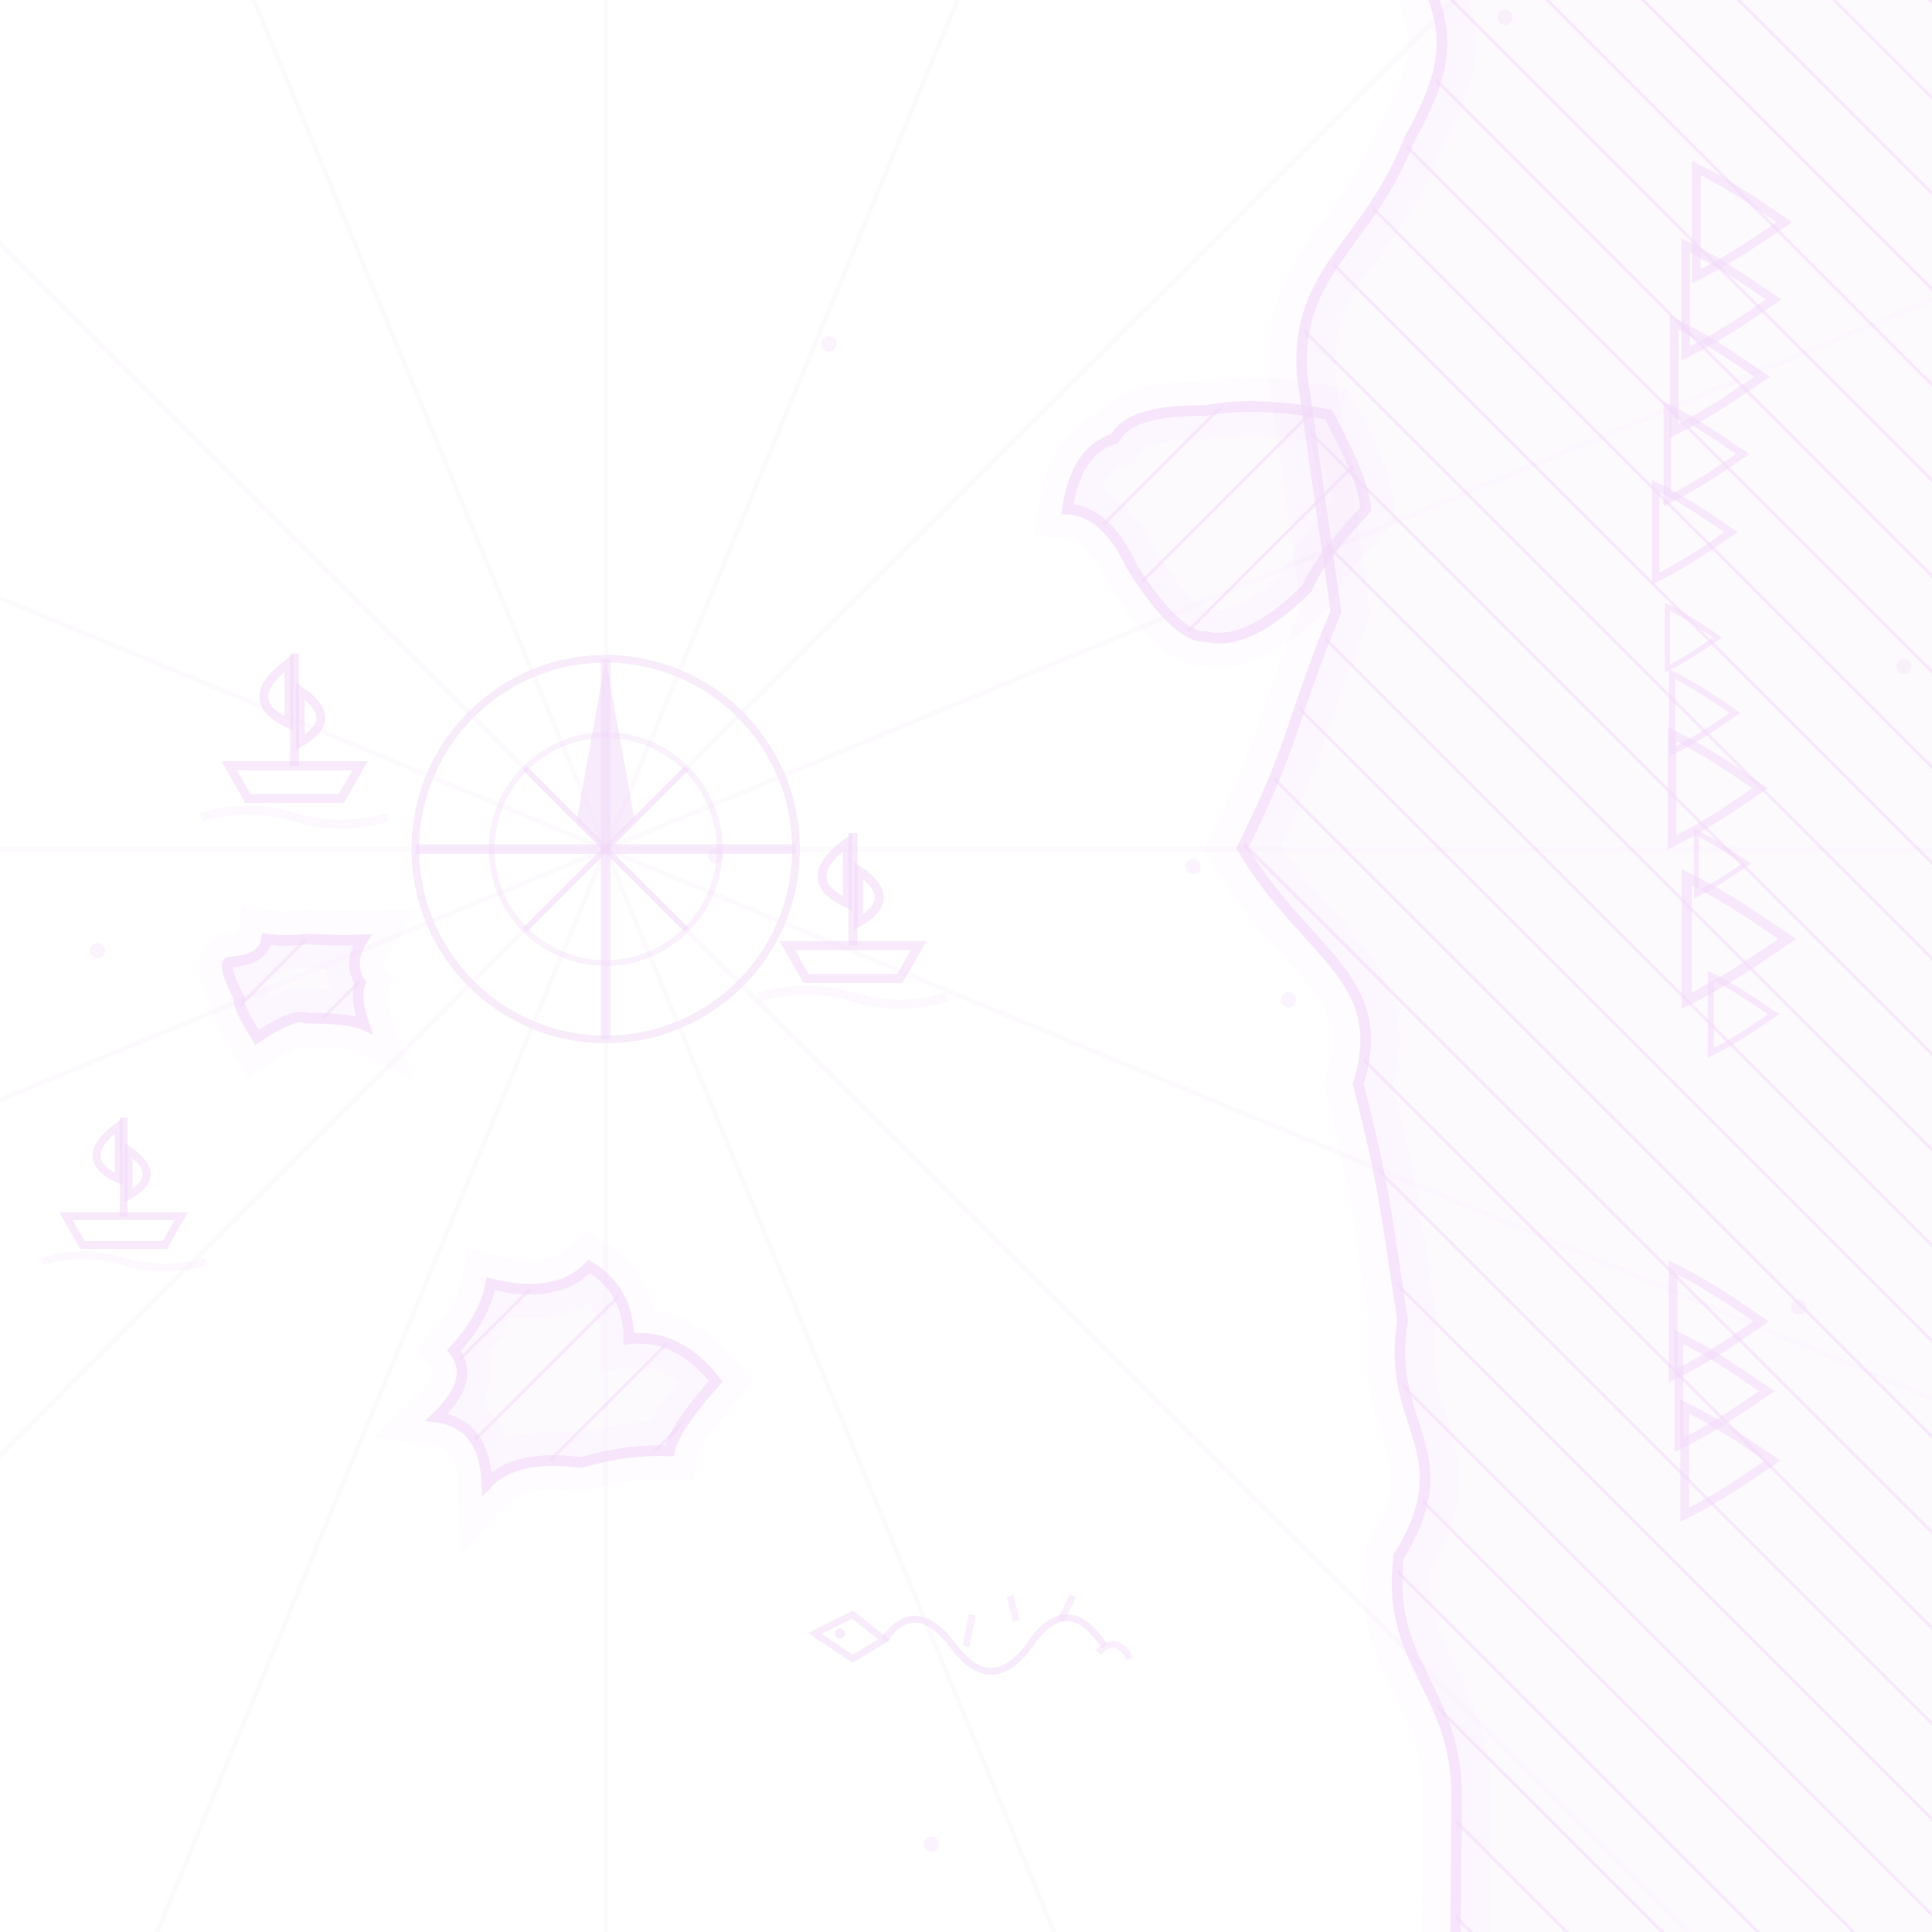
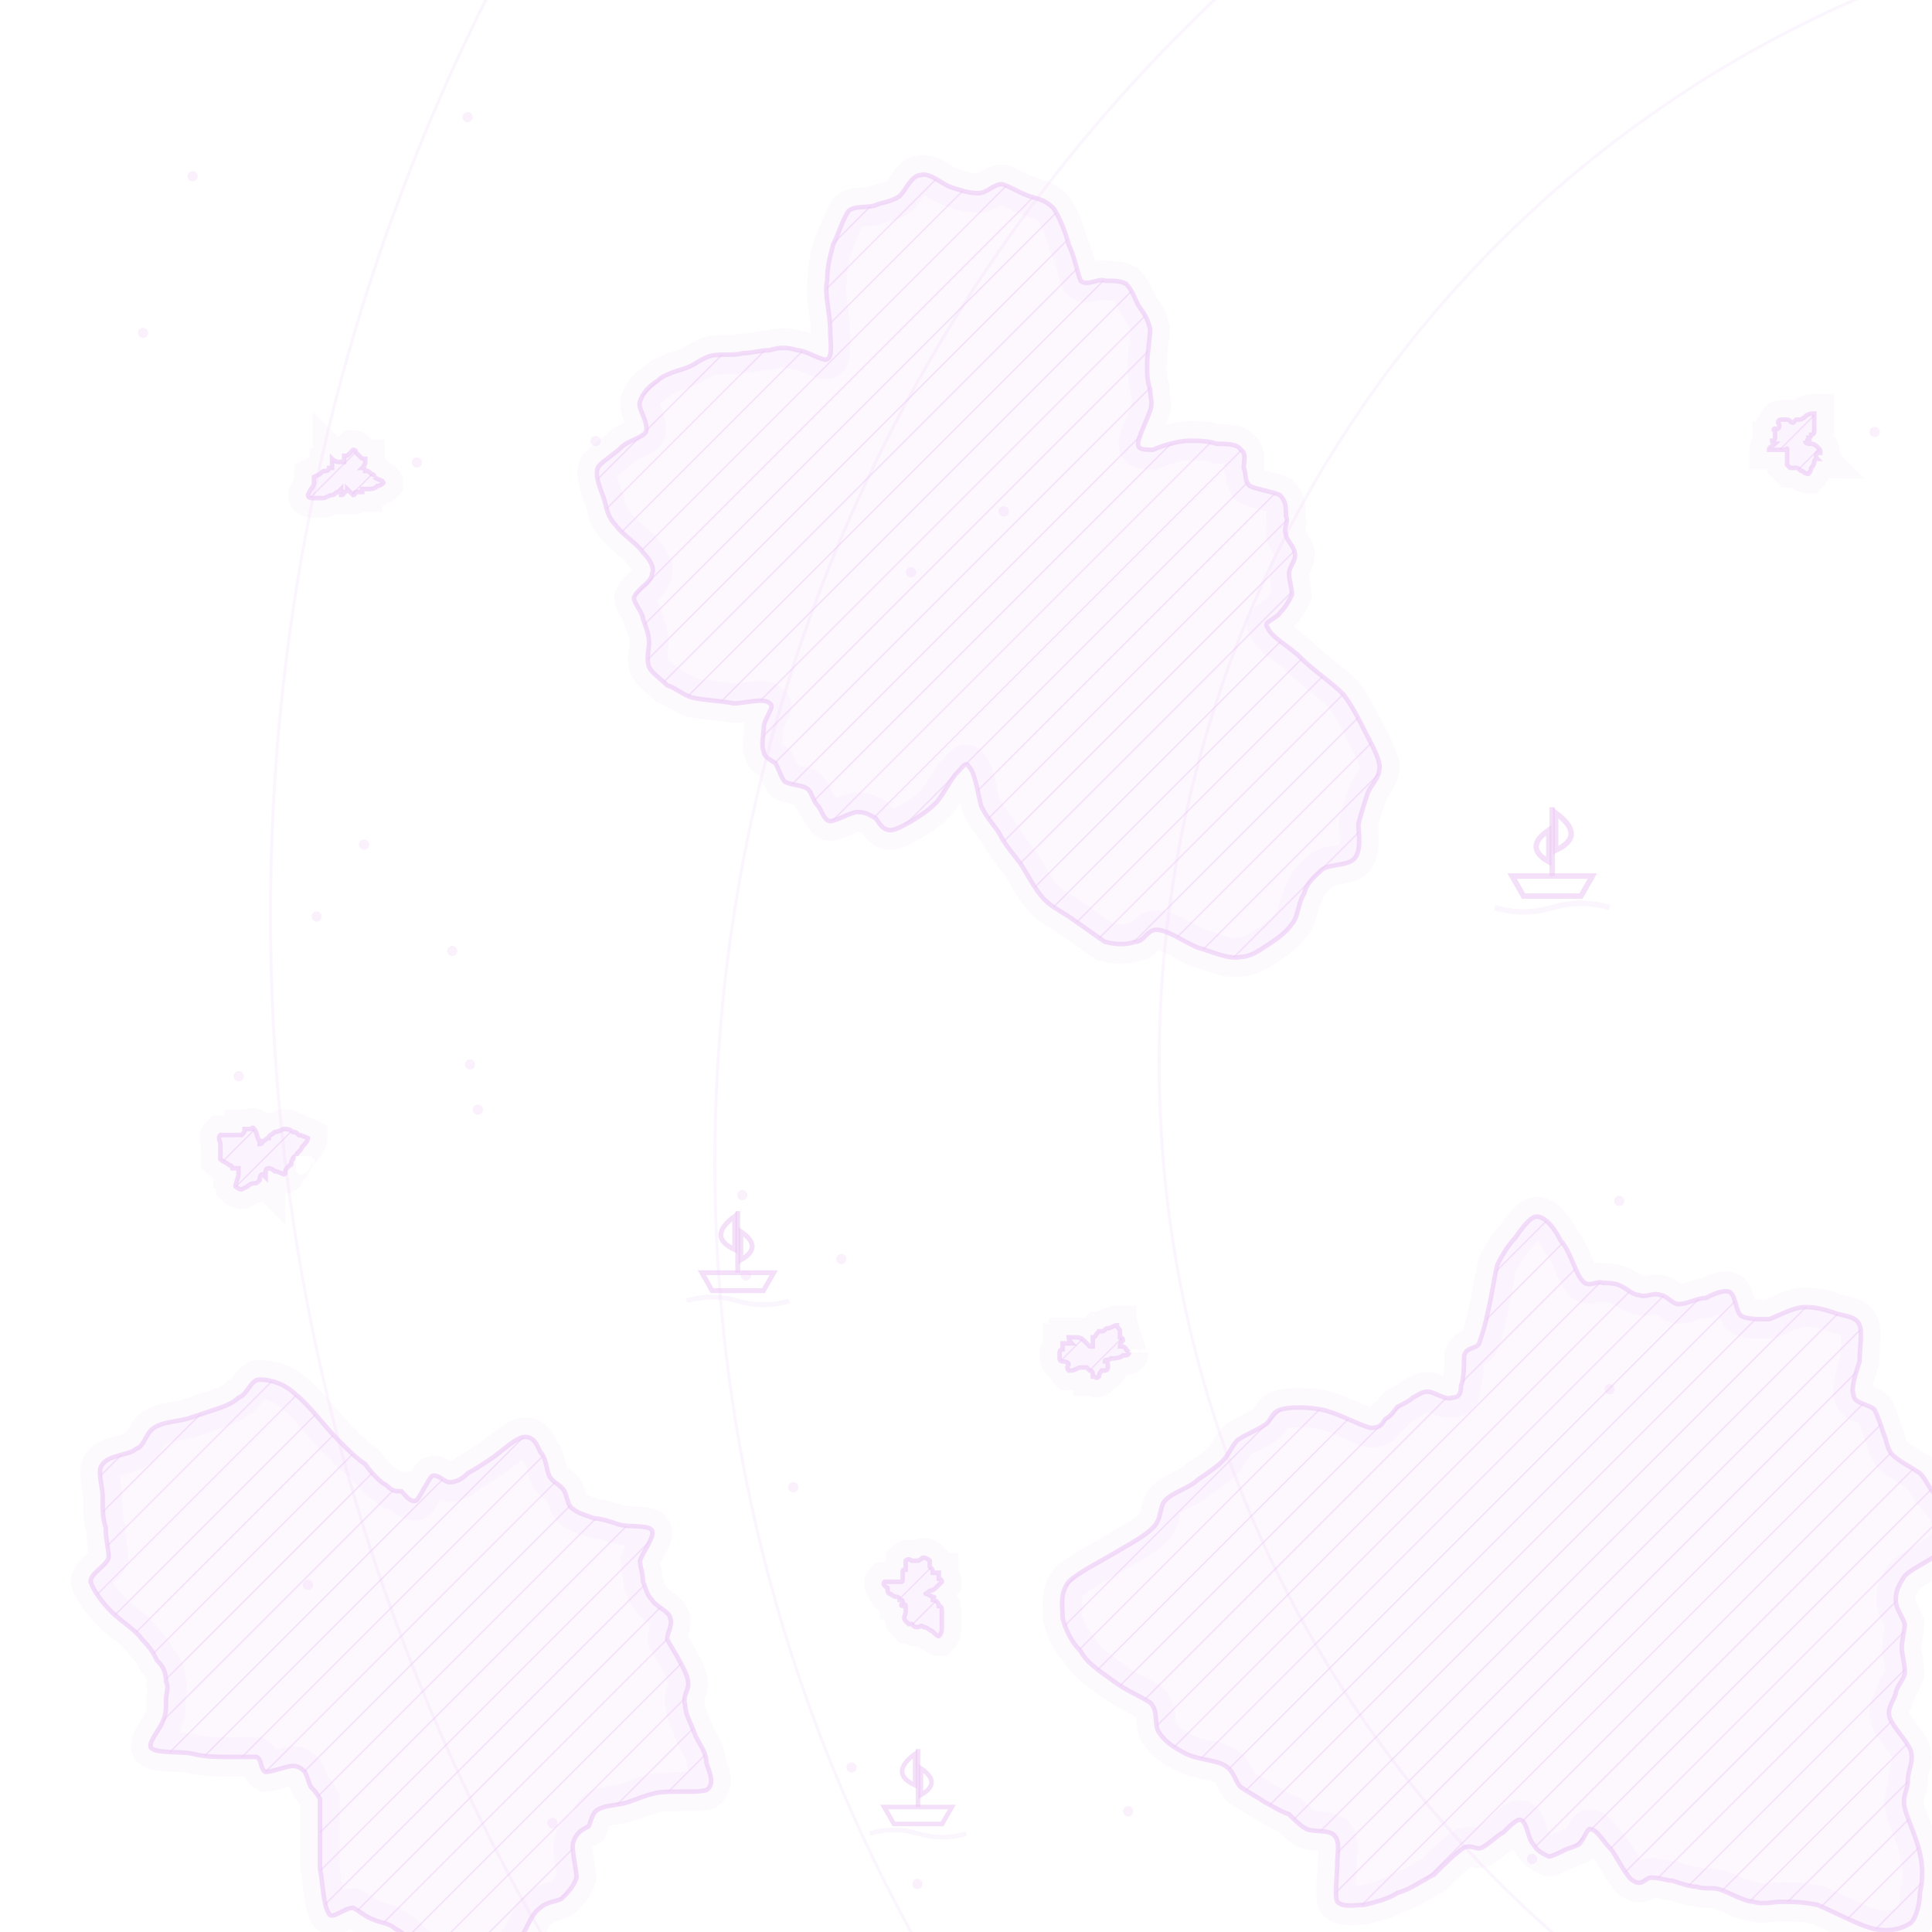
- <svg xmlns="http://www.w3.org/2000/svg" width="200" height="200" viewBox="0 0 200 200">
+ <svg xmlns="http://www.w3.org/2000/svg" width="640" height="640" viewBox="0 0 640 640">
  <defs>
-     <pattern id="h" width="7" height="7" patternUnits="userSpaceOnUse" patternTransform="rotate(45)">
-       <line x1="0" y1="0" x2="0" y2="7" stroke="#CB6CE6" stroke-opacity=".50" stroke-width=".65" />
+     <pattern id="h" width="9" height="9" patternUnits="userSpaceOnUse" patternTransform="rotate(45)">
+       <line x1="0" y1="0" x2="0" y2="9" stroke="#CB6CE6" stroke-opacity=".5" stroke-width=".9" />
    </pattern>
-     <g id="m" fill="none" stroke="#CB6CE6" stroke-opacity=".55" stroke-width="1.3">
-       <path d="M-8 5 C -5 -1 -2 -5 0 -8 C 2 -5 5 -1 8 5 Z" />
-     </g>
    <g id="s" fill="none" stroke="#CB6CE6" stroke-opacity=".58" stroke-width=".95">
      <path d="M-7 4 L7 4 L5 7.5 L-5 7.5 Z" />
      <path d="M0 4 L0 -8" />
      <path d="M0.6 -7 Q6 -3 0.6 -0.5 Z" />
      <path d="M-0.6 -4 Q-5 -1 -0.6 1.5 Z" />
      <path d="M-10 9.5 Q-5 11 0 9.5 Q5 8 10 9.5" stroke-opacity=".18" />
    </g>
-   </defs>
-   <g opacity="0.26">
-     <g stroke="#CB6CE6" stroke-opacity=".14" stroke-width=".5">
-       <line x1="62.7" y1="87.9" x2="362.7" y2="87.9" />
-       <line x1="62.7" y1="87.9" x2="339.9" y2="202.7" />
-       <line x1="62.7" y1="87.9" x2="274.9" y2="300.1" />
-       <line x1="62.7" y1="87.9" x2="177.5" y2="365.1" />
-       <line x1="62.7" y1="87.9" x2="62.7" y2="387.9" />
-       <line x1="62.7" y1="87.9" x2="-52.1" y2="365.1" />
-       <line x1="62.7" y1="87.9" x2="-149.4" y2="300.1" />
-       <line x1="62.7" y1="87.9" x2="-214.4" y2="202.7" />
-       <line x1="62.7" y1="87.9" x2="-237.3" y2="87.9" />
-       <line x1="62.7" y1="87.9" x2="-214.4" y2="-26.9" />
-       <line x1="62.7" y1="87.9" x2="-149.4" y2="-124.2" />
-       <line x1="62.7" y1="87.9" x2="-52.1" y2="-189.2" />
-       <line x1="62.7" y1="87.9" x2="62.7" y2="-212.1" />
-       <line x1="62.7" y1="87.9" x2="177.5" y2="-189.2" />
-       <line x1="62.7" y1="87.9" x2="274.9" y2="-124.2" />
-       <line x1="62.7" y1="87.9" x2="339.9" y2="-26.9" />
-     </g>
-     <circle cx="85.8" cy="35.6" r=".8" fill="#CB6CE6" fill-opacity=".30" />
-     <circle cx="155.8" cy="1.8" r=".8" fill="#CB6CE6" fill-opacity=".30" />
-     <circle cx="133.4" cy="103.5" r=".8" fill="#CB6CE6" fill-opacity=".30" />
-     <circle cx="197.1" cy="69" r=".8" fill="#CB6CE6" fill-opacity=".30" />
-     <circle cx="74.1" cy="88.6" r=".8" fill="#CB6CE6" fill-opacity=".30" />
-     <circle cx="186.2" cy="135.3" r=".8" fill="#CB6CE6" fill-opacity=".30" />
-     <circle cx="10.1" cy="98.4" r=".8" fill="#CB6CE6" fill-opacity=".30" />
-     <circle cx="96.4" cy="190.9" r=".8" fill="#CB6CE6" fill-opacity=".30" />
-     <circle cx="123.5" cy="89.7" r=".8" fill="#CB6CE6" fill-opacity=".30" />
-     <path d="M-10 -10 L210 -10 L210 49.4 L185.6 49.2 C174.6 49.4, 172.1 56.6, 161.1 55.2 C150.1 48.4, 147.7 56.7, 136.7 54.8 C125.7 56.5, 123.2 56.6, 112.2 59.4 C101.2 55.9, 98.8 64.9, 87.8 71.4 C76.8 65.9, 74.3 66.3, 63.3 61.7 L38.9 65.2 C27.9 66, 25.4 58.3, 14.4 54.1 C3.4 47.9, 1 51.3, -10 55.9 Z" transform="rotate(90 100 100)" fill="none" stroke="#CB6CE6" stroke-opacity=".10" stroke-width="7" />
-     <path d="M37.3 101.7 Q36.7 103.2, 37.7 106.1 Q36.2 105.4, 31.7 105.4 Q30.5 104.8, 26.6 107.4 Q24.4 103.8, 24.8 103.4 Q23 99.9, 23.7 99.6 Q27.3 99.4, 27.6 97.2 Q29.3 97.5, 31.9 97.2 Q34.7 97.4, 37.5 97.3 Q36 99.7, 37.3 101.7 Z" fill="none" stroke="#CB6CE6" stroke-opacity=".10" stroke-width="6" />
-     <path d="M74.1 143 Q69.8 147.8, 69.3 150.2 Q64.9 150, 60.2 151.4 Q53.3 150.5, 50.4 153.6 Q50.2 147.4, 45.2 146.7 Q49.3 142.8, 47 139.8 Q50.2 136.3, 50.8 132.9 Q57.6 134.6, 61 131.1 Q65.1 133.6, 65.1 138.6 Q70.2 138, 74.1 143 Z" fill="none" stroke="#CB6CE6" stroke-opacity=".10" stroke-width="6" />
-     <path d="M141.4 52.7 Q136.6 57.8, 135.3 60.9 Q129.2 67, 124.8 65.9 Q121.8 66, 117.2 58.7 Q114.5 52.9, 110.5 52.7 Q111.4 46.6, 115.4 45.4 Q116.9 42.4, 124.8 42.5 Q129.9 41.5, 137.5 42.9 Q141.1 49.4, 141.4 52.7 Z" fill="none" stroke="#CB6CE6" stroke-opacity=".10" stroke-width="6" />
-     <path d="M-10 -10 L210 -10 L210 49.4 L185.6 49.2 C174.6 49.4, 172.1 56.6, 161.1 55.2 C150.1 48.4, 147.7 56.7, 136.7 54.8 C125.7 56.5, 123.2 56.6, 112.2 59.4 C101.2 55.9, 98.8 64.9, 87.8 71.4 C76.8 65.9, 74.3 66.3, 63.3 61.7 L38.9 65.2 C27.9 66, 25.4 58.3, 14.4 54.1 C3.4 47.9, 1 51.3, -10 55.9 Z" transform="rotate(90 100 100)" fill="#CB6CE6" fill-opacity=".13" />
-     <path d="M37.3 101.7 Q36.7 103.2, 37.7 106.1 Q36.2 105.4, 31.7 105.4 Q30.5 104.8, 26.6 107.4 Q24.4 103.8, 24.8 103.4 Q23 99.9, 23.7 99.6 Q27.3 99.4, 27.6 97.2 Q29.3 97.5, 31.9 97.2 Q34.7 97.4, 37.5 97.3 Q36 99.7, 37.3 101.7 Z" fill="#CB6CE6" fill-opacity=".13" />
-     <path d="M74.1 143 Q69.8 147.8, 69.3 150.2 Q64.9 150, 60.2 151.4 Q53.3 150.5, 50.4 153.6 Q50.2 147.4, 45.2 146.7 Q49.3 142.8, 47 139.8 Q50.2 136.3, 50.8 132.9 Q57.6 134.6, 61 131.1 Q65.1 133.6, 65.1 138.6 Q70.2 138, 74.1 143 Z" fill="#CB6CE6" fill-opacity=".13" />
-     <path d="M141.4 52.7 Q136.6 57.8, 135.3 60.9 Q129.2 67, 124.8 65.9 Q121.8 66, 117.2 58.7 Q114.5 52.9, 110.5 52.7 Q111.4 46.6, 115.4 45.4 Q116.9 42.4, 124.8 42.5 Q129.9 41.5, 137.5 42.9 Q141.1 49.4, 141.4 52.7 Z" fill="#CB6CE6" fill-opacity=".13" />
-     <path d="M-10 -10 L210 -10 L210 49.4 L185.6 49.2 C174.6 49.4, 172.1 56.6, 161.1 55.2 C150.1 48.4, 147.7 56.7, 136.7 54.8 C125.7 56.5, 123.2 56.6, 112.2 59.4 C101.2 55.9, 98.8 64.9, 87.8 71.4 C76.8 65.9, 74.3 66.3, 63.3 61.7 L38.9 65.2 C27.9 66, 25.4 58.3, 14.4 54.1 C3.4 47.9, 1 51.3, -10 55.9 Z" transform="rotate(90 100 100)" fill="url(#h)" stroke="#CB6CE6" stroke-opacity=".62" stroke-width="1.1" />
-     <path d="M37.3 101.7 Q36.7 103.2, 37.7 106.1 Q36.2 105.4, 31.7 105.4 Q30.5 104.8, 26.6 107.4 Q24.4 103.8, 24.8 103.4 Q23 99.9, 23.7 99.6 Q27.3 99.4, 27.6 97.2 Q29.3 97.5, 31.9 97.2 Q34.7 97.4, 37.5 97.3 Q36 99.7, 37.3 101.7 Z" fill="url(#h)" stroke="#CB6CE6" stroke-opacity=".62" stroke-width="1.1" />
-     <path d="M74.1 143 Q69.8 147.8, 69.3 150.2 Q64.9 150, 60.2 151.4 Q53.3 150.5, 50.4 153.6 Q50.2 147.4, 45.2 146.7 Q49.3 142.8, 47 139.8 Q50.2 136.3, 50.8 132.9 Q57.6 134.6, 61 131.1 Q65.1 133.6, 65.1 138.6 Q70.2 138, 74.1 143 Z" fill="url(#h)" stroke="#CB6CE6" stroke-opacity=".62" stroke-width="1.1" />
-     <path d="M141.4 52.7 Q136.6 57.8, 135.3 60.9 Q129.2 67, 124.8 65.9 Q121.8 66, 117.2 58.7 Q114.5 52.9, 110.5 52.7 Q111.4 46.6, 115.4 45.4 Q116.9 42.4, 124.8 42.5 Q129.9 41.5, 137.5 42.9 Q141.1 49.4, 141.4 52.7 Z" fill="url(#h)" stroke="#CB6CE6" stroke-opacity=".62" stroke-width="1.1" />
-     <use href="#m" transform="rotate(90 100 100) translate(136.8 23.3) scale(0.7)" />
-     <use href="#m" transform="rotate(90 100 100) translate(144 22.7) scale(0.7)" />
-     <use href="#m" transform="rotate(90 100 100) translate(151.2 22.1) scale(0.7)" />
-     <use href="#m" transform="rotate(90 100 100) translate(23 20.9) scale(0.7)" />
-     <use href="#m" transform="rotate(90 100 100) translate(31 22) scale(0.7)" />
-     <use href="#m" transform="rotate(90 100 100) translate(39 23.2) scale(0.7)" />
-     <use href="#m" transform="rotate(90 100 100) translate(47 24.4) scale(0.6)" />
-     <use href="#m" transform="rotate(90 100 100) translate(55.1 25.6) scale(0.6)" />
-     <use href="#m" transform="rotate(90 100 100) translate(66 25.4) scale(0.4)" />
-     <use href="#m" transform="rotate(90 100 100) translate(73.8 24.4) scale(0.5)" />
-     <use href="#m" transform="rotate(90 100 100) translate(81.6 23.4) scale(0.7)" />
-     <use href="#m" transform="rotate(90 100 100) translate(89.4 22.4) scale(0.4)" />
-     <use href="#m" transform="rotate(90 100 100) translate(97.2 21.4) scale(0.8)" />
-     <use href="#m" transform="rotate(90 100 100) translate(105 20.4) scale(0.5)" />
-     <g transform="translate(62.7 87.9)">
-       <circle r="19.7" fill="none" stroke="#CB6CE6" stroke-opacity=".48" stroke-width=".8" />
-       <circle r="11.8" fill="none" stroke="#CB6CE6" stroke-opacity=".38" stroke-width=".6" />
-       <line x1="0" y1="0" x2="0" y2="-19.681" stroke="#CB6CE6" stroke-opacity=".5" stroke-width="1" transform="rotate(0)" />
-       <line x1="0" y1="0" x2="0" y2="-11.809" stroke="#CB6CE6" stroke-opacity=".5" stroke-width="0.6" transform="rotate(45)" />
-       <line x1="0" y1="0" x2="0" y2="-19.681" stroke="#CB6CE6" stroke-opacity=".5" stroke-width="1" transform="rotate(90)" />
-       <line x1="0" y1="0" x2="0" y2="-11.809" stroke="#CB6CE6" stroke-opacity=".5" stroke-width="0.6" transform="rotate(135)" />
-       <line x1="0" y1="0" x2="0" y2="-19.681" stroke="#CB6CE6" stroke-opacity=".5" stroke-width="1" transform="rotate(180)" />
-       <line x1="0" y1="0" x2="0" y2="-11.809" stroke="#CB6CE6" stroke-opacity=".5" stroke-width="0.6" transform="rotate(225)" />
-       <line x1="0" y1="0" x2="0" y2="-19.681" stroke="#CB6CE6" stroke-opacity=".5" stroke-width="1" transform="rotate(270)" />
-       <line x1="0" y1="0" x2="0" y2="-11.809" stroke="#CB6CE6" stroke-opacity=".5" stroke-width="0.6" transform="rotate(315)" />
-       <path d="M0 -19.7 L3 -3 L0 0 L-3 -3 Z" fill="#CB6CE6" fill-opacity=".5" />
-     </g>
-     <use href="#s" transform="translate(30.5 75.4) scale(-0.9678612 0.9678612)" />
-     <use href="#s" transform="translate(88.3 94) scale(-0.9710812 0.9710812)" />
-     <use href="#s" transform="translate(12.8 122.5) scale(-0.8511535 0.8511535)" />
-     <g transform="translate(101.3 169.1) scale(-0.6520873 0.6520873)" fill="none" stroke="#CB6CE6" stroke-opacity=".5" stroke-width="1.1">
+     <g id="w" fill="none" stroke="#CB6CE6" stroke-opacity=".5" stroke-width="1.1">
      <path d="M-20 2 Q-14 -7 -8 2 Q-2 10 4 2 Q10 -6 15 1" />
      <path d="M15 1 L20 -3 L26 0 L20 4 Z" />
      <path d="M-13 -2 l-2 -4 M-6 -2 l1 -4 M2 2 l-1 -5" stroke-opacity=".4" />
      <path d="M-24 4 Q-22 0 -19 3" stroke-opacity=".4" />
-       <circle cx="22" cy="0" r=".8" fill="#CB6CE6" fill-opacity=".5" stroke="none" />
    </g>
+     <path id="L0" d="M427 190 C427 192 428 195 428 197 C427 199 426 201 424 203 C423 205 418 206 420 208 C421 211 427 214 431 218 C435 222 441 226 445 230 C448 234 450 238 452 242 C454 246 457 251 457 254 C457 258 454 260 453 263 C452 266 451 269 450 273 C450 276 451 281 449 284 C447 287 441 286 438 288 C436 290 433 292 432 296 C430 299 430 304 428 306 C426 309 423 311 420 313 C417 315 414 317 411 317 C407 318 401 315 397 314 C392 312 387 308 383 308 C380 308 379 312 376 312 C373 313 370 313 366 312 C363 310 359 307 356 305 C352 302 349 301 346 298 C343 295 340 289 338 286 C335 282 333 280 331 276 C329 273 327 271 325 267 C324 263 323 256 321 254 C320 252 319 254 317 256 C315 258 312 264 310 266 C307 269 305 270 302 272 C300 273 297 275 295 275 C292 275 291 272 290 271 C288 270 287 269 284 269 C282 269 277 272 275 272 C273 272 272 268 271 267 C269 265 269 262 267 261 C265 260 262 260 260 259 C259 258 258 255 257 253 C256 252 253 251 253 249 C252 247 253 243 253 241 C253 238 257 234 255 233 C253 231 247 233 243 233 C238 232 233 232 229 231 C226 230 224 228 221 227 C219 225 216 223 215 221 C214 218 215 215 215 213 C215 210 214 208 213 205 C213 203 210 200 210 198 C211 195 216 193 216 190 C217 188 215 185 213 183 C211 180 206 177 204 174 C201 171 201 168 200 165 C199 162 197 158 198 155 C199 153 203 151 206 148 C208 146 213 145 214 143 C215 140 211 135 212 133 C213 130 215 128 218 126 C220 124 224 123 227 122 C230 121 232 119 235 118 C238 117 243 118 246 117 C249 117 252 116 255 116 C258 115 261 115 264 116 C267 116 273 120 274 119 C276 118 275 113 275 109 C275 104 273 97 274 93 C274 88 275 85 276 81 C278 77 279 73 281 70 C283 68 287 69 290 68 C292 67 295 67 298 65 C300 63 302 58 305 58 C308 57 312 61 315 62 C318 63 321 64 324 64 C327 64 329 61 332 61 C335 62 338 64 341 65 C344 66 346 66 349 69 C351 72 353 77 354 81 C356 85 357 91 358 93 C360 95 364 92 366 93 C369 93 371 93 373 94 C375 96 376 99 377 101 C379 104 380 105 381 109 C381 112 380 117 380 121 C380 124 380 126 381 129 C381 132 382 133 381 136 C380 139 377 145 377 147 C377 149 379 149 382 149 C384 148 390 146 394 146 C397 146 400 146 403 147 C406 147 410 147 411 149 C413 150 412 153 412 155 C413 157 412 159 414 161 C416 162 422 163 424 164 C426 166 426 168 426 171 C427 173 425 175 426 177 C426 179 429 181 429 184 C429 186 427 188 427 190" />
+     <path id="L1" d="M225 550 C226 552 228 555 228 558 C228 560 226 562 227 565 C227 568 229 571 230 574 C231 577 234 580 234 584 C235 587 237 591 234 593 C231 594 221 593 217 594 C213 595 211 596 208 597 C205 598 201 598 199 599 C196 600 196 603 195 605 C193 606 191 607 190 610 C189 612 191 619 191 622 C190 625 188 627 186 629 C184 630 181 630 179 632 C176 634 175 638 173 641 C171 644 170 648 167 651 C165 653 162 655 159 654 C156 654 151 649 148 647 C145 646 142 648 140 646 C137 645 134 640 131 639 C129 637 126 637 124 636 C121 635 119 633 117 632 C114 632 110 636 109 634 C107 631 107 624 106 619 C106 615 106 609 106 605 C106 601 106 599 106 596 C105 594 104 593 103 592 C102 590 102 589 101 587 C100 586 99 585 97 585 C95 585 90 587 88 587 C86 586 87 583 85 582 C83 582 79 582 75 582 C72 582 68 582 64 581 C60 580 52 581 50 579 C49 577 53 573 54 570 C55 568 55 566 55 563 C55 561 56 559 55 557 C55 554 54 552 52 550 C51 548 50 546 47 543 C45 540 40 537 37 534 C34 531 31 527 30 524 C30 521 35 519 36 516 C36 513 35 510 35 506 C34 503 34 500 34 496 C34 492 32 487 34 485 C36 482 43 482 45 480 C48 479 48 475 51 473 C54 471 58 471 62 470 C65 469 68 468 71 467 C74 466 77 465 79 463 C82 462 83 457 86 457 C89 457 94 458 98 462 C102 465 108 473 112 477 C116 481 118 483 121 485 C123 488 126 491 128 492 C130 494 131 494 133 494 C134 495 136 498 138 497 C139 496 142 490 143 489 C145 488 147 491 149 491 C151 491 153 490 155 488 C157 487 160 485 163 483 C166 481 171 476 174 476 C177 476 178 479 179 481 C181 483 181 487 182 489 C183 491 186 492 187 494 C188 496 188 499 190 500 C191 501 194 502 197 503 C199 503 202 504 205 505 C208 506 215 505 216 507 C217 509 213 514 212 517 C212 519 213 521 213 524 C214 526 214 528 216 530 C217 532 222 534 222 536 C223 538 221 541 221 543 C222 545 224 548 225 550" />
+     <path id="L2" d="M628 530 C628 533 630 535 631 538 C631 540 630 543 630 546 C630 548 631 551 631 554 C631 556 628 559 628 561 C627 564 625 566 626 569 C627 572 632 577 633 580 C634 584 632 586 632 590 C632 593 630 595 631 599 C632 603 635 609 636 614 C637 618 637 623 636 627 C636 630 635 635 633 637 C630 639 626 640 621 639 C616 638 607 633 602 631 C597 630 594 630 590 630 C587 630 584 631 581 630 C578 630 573 627 570 626 C567 625 565 626 562 625 C560 625 557 624 554 623 C552 623 550 622 547 622 C545 622 544 625 541 623 C539 622 536 616 534 613 C531 610 529 606 527 606 C526 605 525 609 523 611 C521 612 520 612 518 613 C516 614 514 615 513 615 C511 614 509 613 508 611 C506 609 506 604 504 603 C503 602 500 605 498 607 C496 608 493 611 491 612 C489 613 488 611 485 612 C482 614 478 618 475 621 C471 623 467 626 463 627 C460 629 456 630 452 631 C449 631 445 632 443 630 C442 628 443 621 443 617 C443 614 444 610 442 608 C440 606 436 607 433 606 C431 605 429 603 427 601 C424 600 421 598 419 597 C416 595 414 594 411 592 C409 590 409 587 406 585 C403 583 397 583 393 581 C389 579 386 577 384 574 C382 571 384 567 381 564 C378 562 373 560 369 557 C365 554 360 551 358 547 C355 544 353 540 352 536 C352 532 351 528 354 524 C357 521 365 517 370 514 C375 511 379 509 382 506 C385 503 384 499 386 497 C389 494 394 493 397 490 C400 488 403 486 405 484 C407 482 408 479 410 477 C413 475 416 474 419 472 C421 471 421 468 424 467 C427 466 433 466 438 467 C443 468 450 472 454 473 C458 473 458 471 459 470 C461 469 462 467 463 466 C465 465 467 464 468 463 C470 462 471 461 473 461 C475 461 479 464 481 463 C483 463 484 462 484 459 C485 457 485 451 485 449 C486 446 489 447 490 445 C491 442 492 439 493 434 C494 430 495 423 496 419 C498 415 500 412 502 410 C504 407 507 403 509 403 C512 403 515 407 517 411 C520 414 522 422 524 424 C526 427 529 424 531 425 C533 425 535 425 537 426 C539 427 541 429 543 429 C545 430 548 428 550 429 C552 429 554 432 556 432 C559 432 562 430 565 430 C567 429 571 427 573 428 C575 429 575 435 577 436 C579 437 582 437 586 437 C589 436 594 433 598 433 C602 433 605 434 608 435 C611 436 615 436 616 439 C617 441 616 447 616 451 C615 454 613 460 614 462 C614 465 619 465 621 467 C622 469 623 472 624 475 C625 477 625 480 627 482 C629 484 633 486 636 488 C638 490 639 493 641 495 C643 498 646 500 646 503 C647 506 647 509 645 512 C642 516 634 519 631 522 C629 525 628 527 628 530" />
+     <path id="L3" d="M98 383 C97 383 97 384 97 384 C96 385 97 386 96 386 C96 386 95 387 95 387 C94 388 95 389 94 389 C94 389 92 388 91 388 C90 387 89 387 89 387 C89 387 88 387 88 388 C88 388 88 389 88 390 C88 390 87 389 87 389 C86 389 86 391 86 391 C85 392 85 392 84 392 C84 392 83 392 82 393 C82 393 80 394 80 394 C79 394 78 393 78 393 C78 392 79 390 79 389 C79 388 79 388 79 387 C79 387 78 387 77 387 C77 387 77 386 76 386 C75 385 74 385 73 384 C73 384 73 383 73 383 C73 382 73 381 73 381 C73 380 73 379 73 379 C73 378 72 377 73 376 C74 376 76 376 77 376 C78 376 78 376 79 376 C79 376 80 376 80 376 C81 375 81 375 81 374 C82 374 82 374 83 374 C83 374 84 373 84 374 C85 374 85 377 86 378 C86 379 86 379 86 379 C86 379 87 379 87 378 C88 378 88 377 89 377 C89 376 90 376 91 375 C92 375 94 374 94 374 C95 374 96 374 97 375 C98 375 98 375 99 376 C100 376 102 377 102 377 C102 378 101 379 100 380 C100 381 98 382 98 383" />
+     <path id="L4" d="M374 448 C374 449 373 449 372 449 C371 450 369 450 368 450 C368 450 368 450 368 450 C367 451 366 450 366 451 C366 451 367 451 367 452 C367 452 367 453 367 453 C367 454 366 454 366 454 C366 454 365 454 365 454 C364 455 364 456 364 456 C363 457 363 456 362 456 C362 455 362 454 361 454 C361 454 361 454 360 453 C360 453 360 453 360 453 C359 453 359 453 358 453 C357 453 356 454 355 454 C355 454 354 454 354 454 C353 453 354 452 354 452 C354 451 352 451 352 451 C351 451 351 450 351 450 C351 449 351 449 351 448 C351 448 351 447 352 447 C352 446 352 446 352 445 C353 445 355 445 355 445 C355 445 354 444 354 443 C355 443 355 443 356 443 C357 443 358 443 359 444 C359 444 360 445 361 446 C361 446 361 446 361 446 C362 446 362 446 362 446 C362 446 362 444 362 443 C363 443 363 442 364 441 C364 441 364 441 365 441 C366 441 366 440 367 440 C368 440 369 439 370 439 C370 440 371 440 371 441 C371 441 371 442 371 443 C371 443 372 443 372 444 C372 444 371 445 371 446 C371 446 373 446 373 447 C373 447 374 448 374 448" />
+     <path id="L5" d="M307 528 C307 528 309 529 309 529 C310 529 309 529 309 530 C310 530 311 531 311 532 C312 532 312 533 312 534 C312 534 312 535 312 536 C312 537 312 538 312 539 C312 540 312 541 311 542 C310 542 309 540 308 540 C307 539 306 539 306 539 C305 538 305 539 304 539 C303 539 303 539 302 538 C302 538 301 538 301 538 C300 537 300 537 300 537 C299 536 300 535 300 534 C300 533 300 532 300 532 C300 531 299 532 299 532 C298 532 299 531 299 531 C299 530 299 530 298 530 C298 530 298 529 297 529 C296 529 295 528 295 528 C294 528 294 527 294 526 C294 526 292 525 293 524 C293 524 295 524 296 524 C297 524 298 524 298 524 C299 524 299 524 299 523 C299 523 299 521 299 521 C299 520 299 520 300 520 C300 519 300 517 300 517 C301 516 302 517 302 517 C303 517 303 517 304 517 C305 517 305 516 306 516 C306 516 307 516 308 517 C308 517 308 519 308 519 C309 520 309 520 309 521 C310 521 311 521 311 521 C311 521 311 522 311 523 C311 523 312 523 312 524 C312 524 311 525 310 526 C309 527 308 527 308 527 C307 528 306 528 307 528" />
+     <path id="L6" d="M124 158 C125 159 127 159 127 160 C127 160 126 161 125 161 C124 162 123 162 122 162 C121 162 121 162 120 162 C120 162 120 163 120 163 C119 163 118 163 118 163 C117 163 118 164 117 164 C117 164 116 163 116 163 C116 163 115 162 115 162 C115 162 115 163 114 163 C114 163 114 164 113 164 C113 164 113 162 113 162 C113 162 112 163 112 163 C111 163 111 164 110 164 C109 164 108 165 107 165 C106 165 105 165 104 165 C103 165 102 165 102 164 C102 164 103 162 103 162 C104 161 104 160 104 160 C104 159 104 158 104 158 C104 158 106 157 106 157 C107 156 107 156 108 156 C108 156 109 156 109 155 C110 155 110 155 110 155 C110 155 110 155 110 154 C110 154 110 152 110 152 C110 152 111 153 112 153 C112 153 112 153 113 153 C113 153 113 153 114 153 C114 152 114 152 114 151 C115 151 115 151 116 150 C116 150 117 149 117 149 C118 149 118 150 118 150 C119 151 119 151 119 151 C120 152 120 152 121 152 C121 152 121 153 121 153 C121 154 120 155 120 155 C120 155 121 155 121 156 C122 156 122 156 123 157 C123 157 124 157 124 158" />
+     <path id="L7" d="M598 146 C598 147 599 147 600 147 C601 147 602 148 602 148 C603 149 603 149 603 150 C603 150 602 150 602 150 C601 151 602 152 602 152 C602 152 601 152 601 153 C601 153 601 154 600 155 C600 155 600 156 599 157 C599 157 598 157 597 156 C596 156 596 155 595 155 C594 155 594 155 593 155 C593 155 592 154 592 154 C592 153 592 152 592 151 C592 150 592 150 592 150 C592 149 592 149 592 149 C592 148 592 149 591 149 C590 149 589 149 588 149 C588 149 586 149 586 149 C586 148 587 148 588 147 C588 147 587 147 587 146 C587 146 588 146 588 145 C588 145 588 145 588 144 C588 144 588 144 588 143 C588 143 587 142 588 142 C588 142 589 142 589 142 C590 141 589 140 589 140 C589 139 590 139 590 139 C591 139 592 139 592 139 C593 139 593 140 594 140 C594 140 595 139 595 139 C595 139 596 139 596 139 C597 139 598 138 598 138 C599 137 600 137 601 137 C601 137 601 139 601 140 C601 140 601 141 601 141 C601 142 601 142 601 143 C601 143 601 144 600 144 C600 145 599 145 599 145 C599 146 600 146 599 146 C599 146 598 146 598 146" />
+   </defs>
+   <g opacity="0.36">
+     <circle cx="768" cy="352" r="384" fill="none" stroke="#CB6CE6" stroke-opacity=".18" stroke-width="1" />
+     <circle cx="768" cy="385.2" r="531.2" fill="none" stroke="#CB6CE6" stroke-opacity=".18" stroke-width="1" />
+     <circle cx="768" cy="303.1" r="678.4" fill="none" stroke="#CB6CE6" stroke-opacity=".18" stroke-width="1" />
+     <circle cx="303.9" cy="624.1" r="1.7" fill="#CB6CE6" fill-opacity=".26" />
+     <circle cx="79.1" cy="356.5" r="1.7" fill="#CB6CE6" fill-opacity=".26" />
+     <circle cx="47.4" cy="110.3" r="1.7" fill="#CB6CE6" fill-opacity=".26" />
+     <circle cx="197.3" cy="146.1" r="1.7" fill="#CB6CE6" fill-opacity=".26" />
+     <circle cx="282.1" cy="585.5" r="1.7" fill="#CB6CE6" fill-opacity=".26" />
+     <circle cx="138.1" cy="153.2" r="1.7" fill="#CB6CE6" fill-opacity=".26" />
+     <circle cx="247.1" cy="422.5" r="1.7" fill="#CB6CE6" fill-opacity=".26" />
+     <circle cx="155.7" cy="352.6" r="1.7" fill="#CB6CE6" fill-opacity=".26" />
+     <circle cx="120.6" cy="279.8" r="1.7" fill="#CB6CE6" fill-opacity=".26" />
+     <circle cx="262.8" cy="492.7" r="1.7" fill="#CB6CE6" fill-opacity=".26" />
+     <circle cx="621" cy="143.1" r="1.7" fill="#CB6CE6" fill-opacity=".26" />
+     <circle cx="63.8" cy="58.4" r="1.7" fill="#CB6CE6" fill-opacity=".26" />
+     <circle cx="104.9" cy="303.6" r="1.7" fill="#CB6CE6" fill-opacity=".26" />
+     <circle cx="245.9" cy="395.9" r="1.7" fill="#CB6CE6" fill-opacity=".26" />
+     <circle cx="278.7" cy="417.1" r="1.7" fill="#CB6CE6" fill-opacity=".26" />
+     <circle cx="373.7" cy="600" r="1.7" fill="#CB6CE6" fill-opacity=".26" />
+     <circle cx="507.5" cy="615.8" r="1.7" fill="#CB6CE6" fill-opacity=".26" />
+     <circle cx="149.8" cy="315" r="1.7" fill="#CB6CE6" fill-opacity=".26" />
+     <circle cx="102" cy="525" r="1.7" fill="#CB6CE6" fill-opacity=".26" />
+     <circle cx="158.3" cy="367.6" r="1.7" fill="#CB6CE6" fill-opacity=".26" />
+     <circle cx="536.4" cy="397.8" r="1.7" fill="#CB6CE6" fill-opacity=".26" />
+     <circle cx="183" cy="603.9" r="1.7" fill="#CB6CE6" fill-opacity=".26" />
+     <circle cx="332.5" cy="169.4" r="1.7" fill="#CB6CE6" fill-opacity=".26" />
+     <circle cx="154.9" cy="38.8" r="1.7" fill="#CB6CE6" fill-opacity=".26" />
+     <circle cx="533.2" cy="460.2" r="1.7" fill="#CB6CE6" fill-opacity=".26" />
+     <circle cx="301.8" cy="189.6" r="1.7" fill="#CB6CE6" fill-opacity=".26" />
+     <use href="#L0" fill="none" stroke="#CB6CE6" stroke-opacity=".10" stroke-width="13" />
+     <use href="#L1" fill="none" stroke="#CB6CE6" stroke-opacity=".10" stroke-width="13" />
+     <use href="#L2" fill="none" stroke="#CB6CE6" stroke-opacity=".10" stroke-width="13" />
+     <use href="#L3" fill="none" stroke="#CB6CE6" stroke-opacity=".10" stroke-width="13" />
+     <use href="#L4" fill="none" stroke="#CB6CE6" stroke-opacity=".10" stroke-width="13" />
+     <use href="#L5" fill="none" stroke="#CB6CE6" stroke-opacity=".10" stroke-width="13" />
+     <use href="#L6" fill="none" stroke="#CB6CE6" stroke-opacity=".10" stroke-width="13" />
+     <use href="#L7" fill="none" stroke="#CB6CE6" stroke-opacity=".10" stroke-width="13" />
+     <use href="#L0" fill="#CB6CE6" fill-opacity=".13" />
+     <use href="#L1" fill="#CB6CE6" fill-opacity=".13" />
+     <use href="#L2" fill="#CB6CE6" fill-opacity=".13" />
+     <use href="#L3" fill="#CB6CE6" fill-opacity=".13" />
+     <use href="#L4" fill="#CB6CE6" fill-opacity=".13" />
+     <use href="#L5" fill="#CB6CE6" fill-opacity=".13" />
+     <use href="#L6" fill="#CB6CE6" fill-opacity=".13" />
+     <use href="#L7" fill="#CB6CE6" fill-opacity=".13" />
+     <use href="#L0" fill="url(#h)" stroke="#CB6CE6" stroke-opacity=".62" stroke-width="1.5" />
+     <use href="#L1" fill="url(#h)" stroke="#CB6CE6" stroke-opacity=".62" stroke-width="1.5" />
+     <use href="#L2" fill="url(#h)" stroke="#CB6CE6" stroke-opacity=".62" stroke-width="1.5" />
+     <use href="#L3" fill="url(#h)" stroke="#CB6CE6" stroke-opacity=".62" stroke-width="1.5" />
+     <use href="#L4" fill="url(#h)" stroke="#CB6CE6" stroke-opacity=".62" stroke-width="1.5" />
+     <use href="#L5" fill="url(#h)" stroke="#CB6CE6" stroke-opacity=".62" stroke-width="1.5" />
+     <use href="#L6" fill="url(#h)" stroke="#CB6CE6" stroke-opacity=".62" stroke-width="1.5" />
+     <use href="#L7" fill="url(#h)" stroke="#CB6CE6" stroke-opacity=".62" stroke-width="1.5" />
+     <use href="#s" transform="translate(244.4 414.8) scale(-1.7 1.7)" />
+     <use href="#s" transform="translate(514.2 282.6) scale(1.9 1.9)" />
+     <use href="#s" transform="translate(304.1 592.2) scale(-1.6 1.6)" />
  </g>
</svg>
